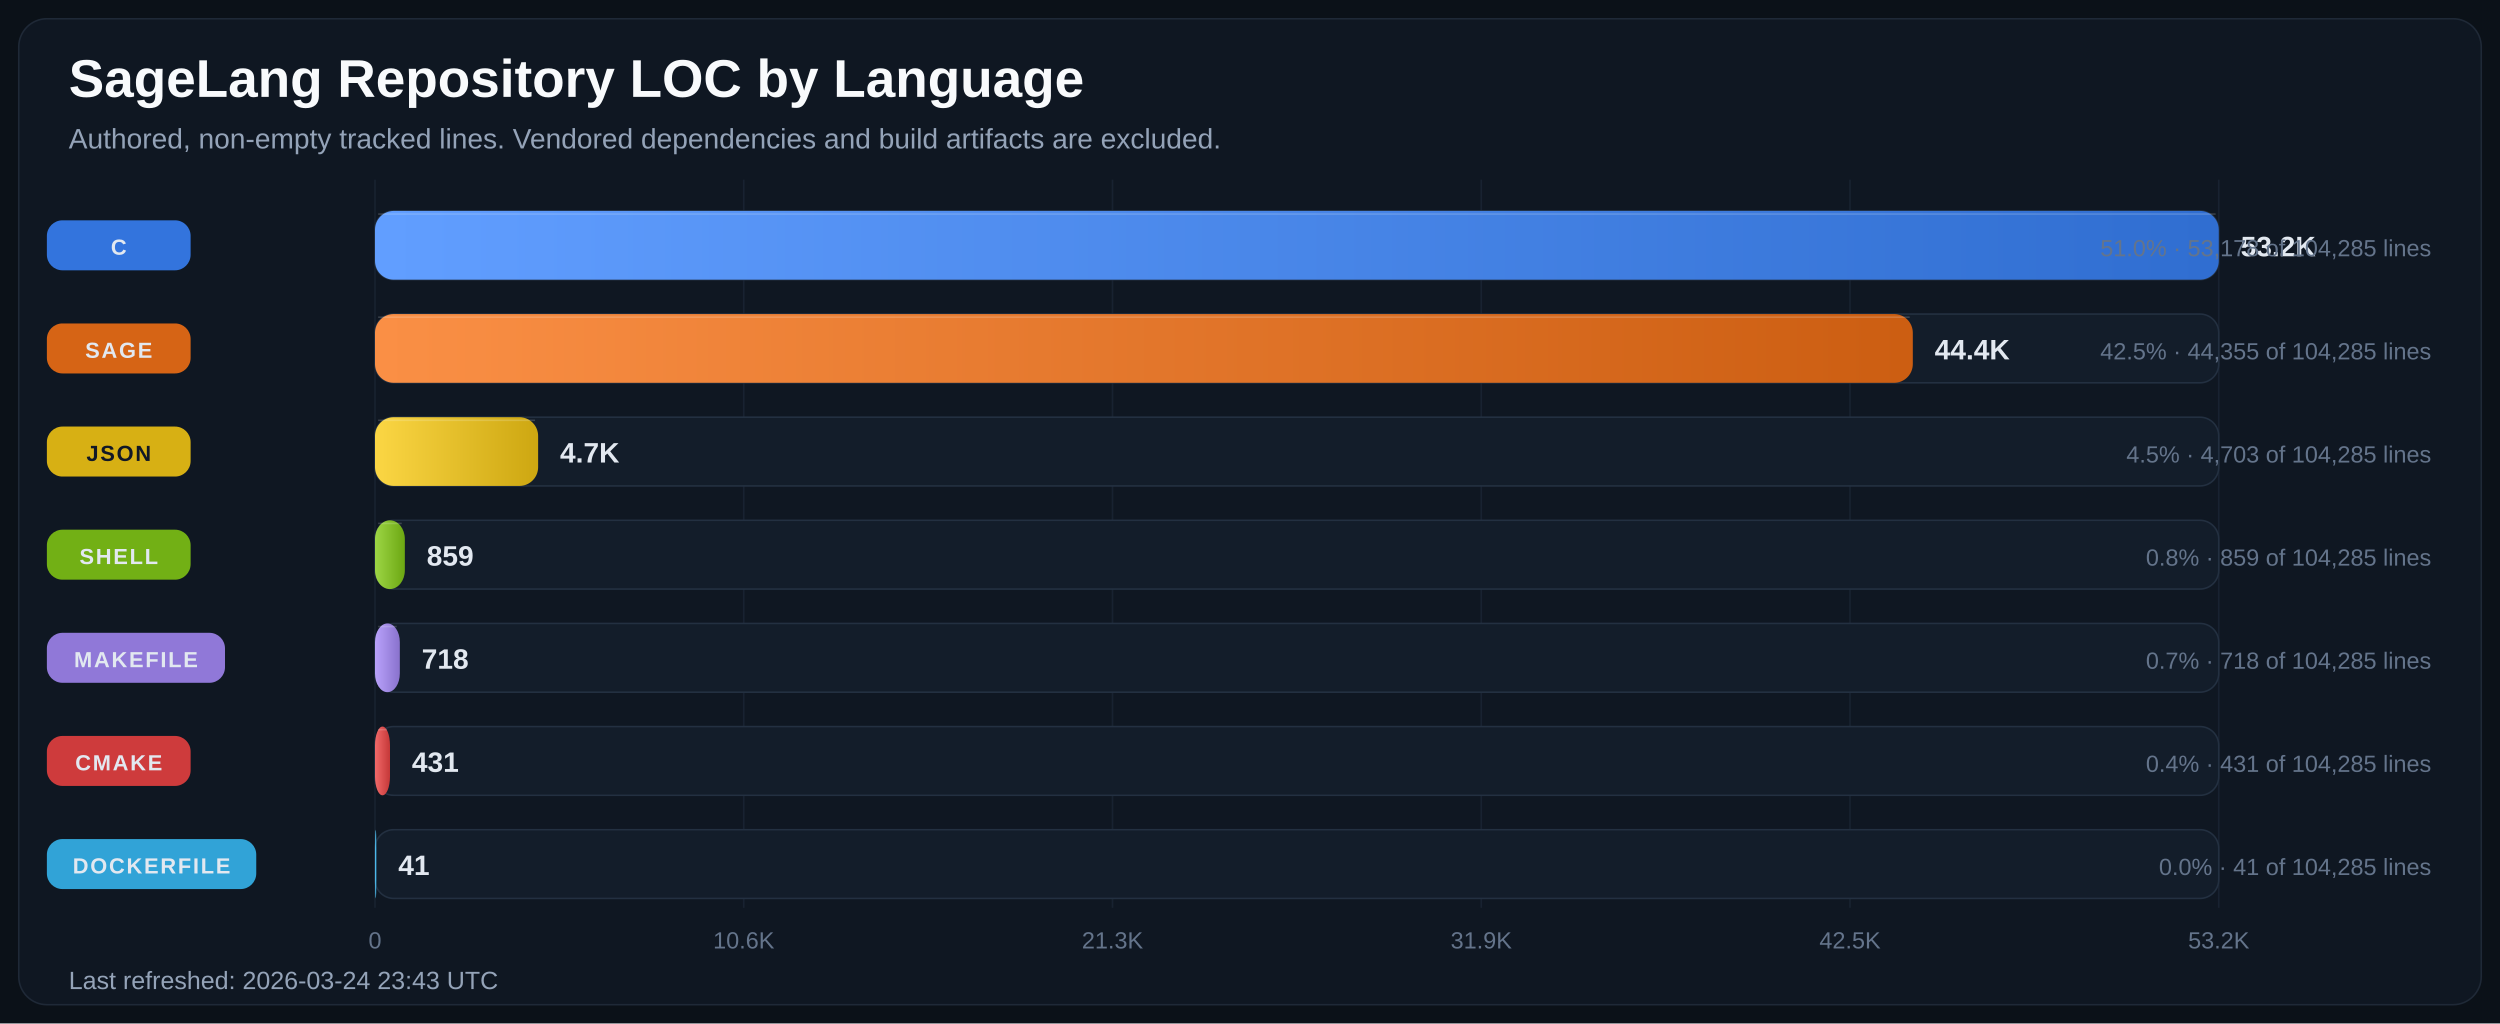
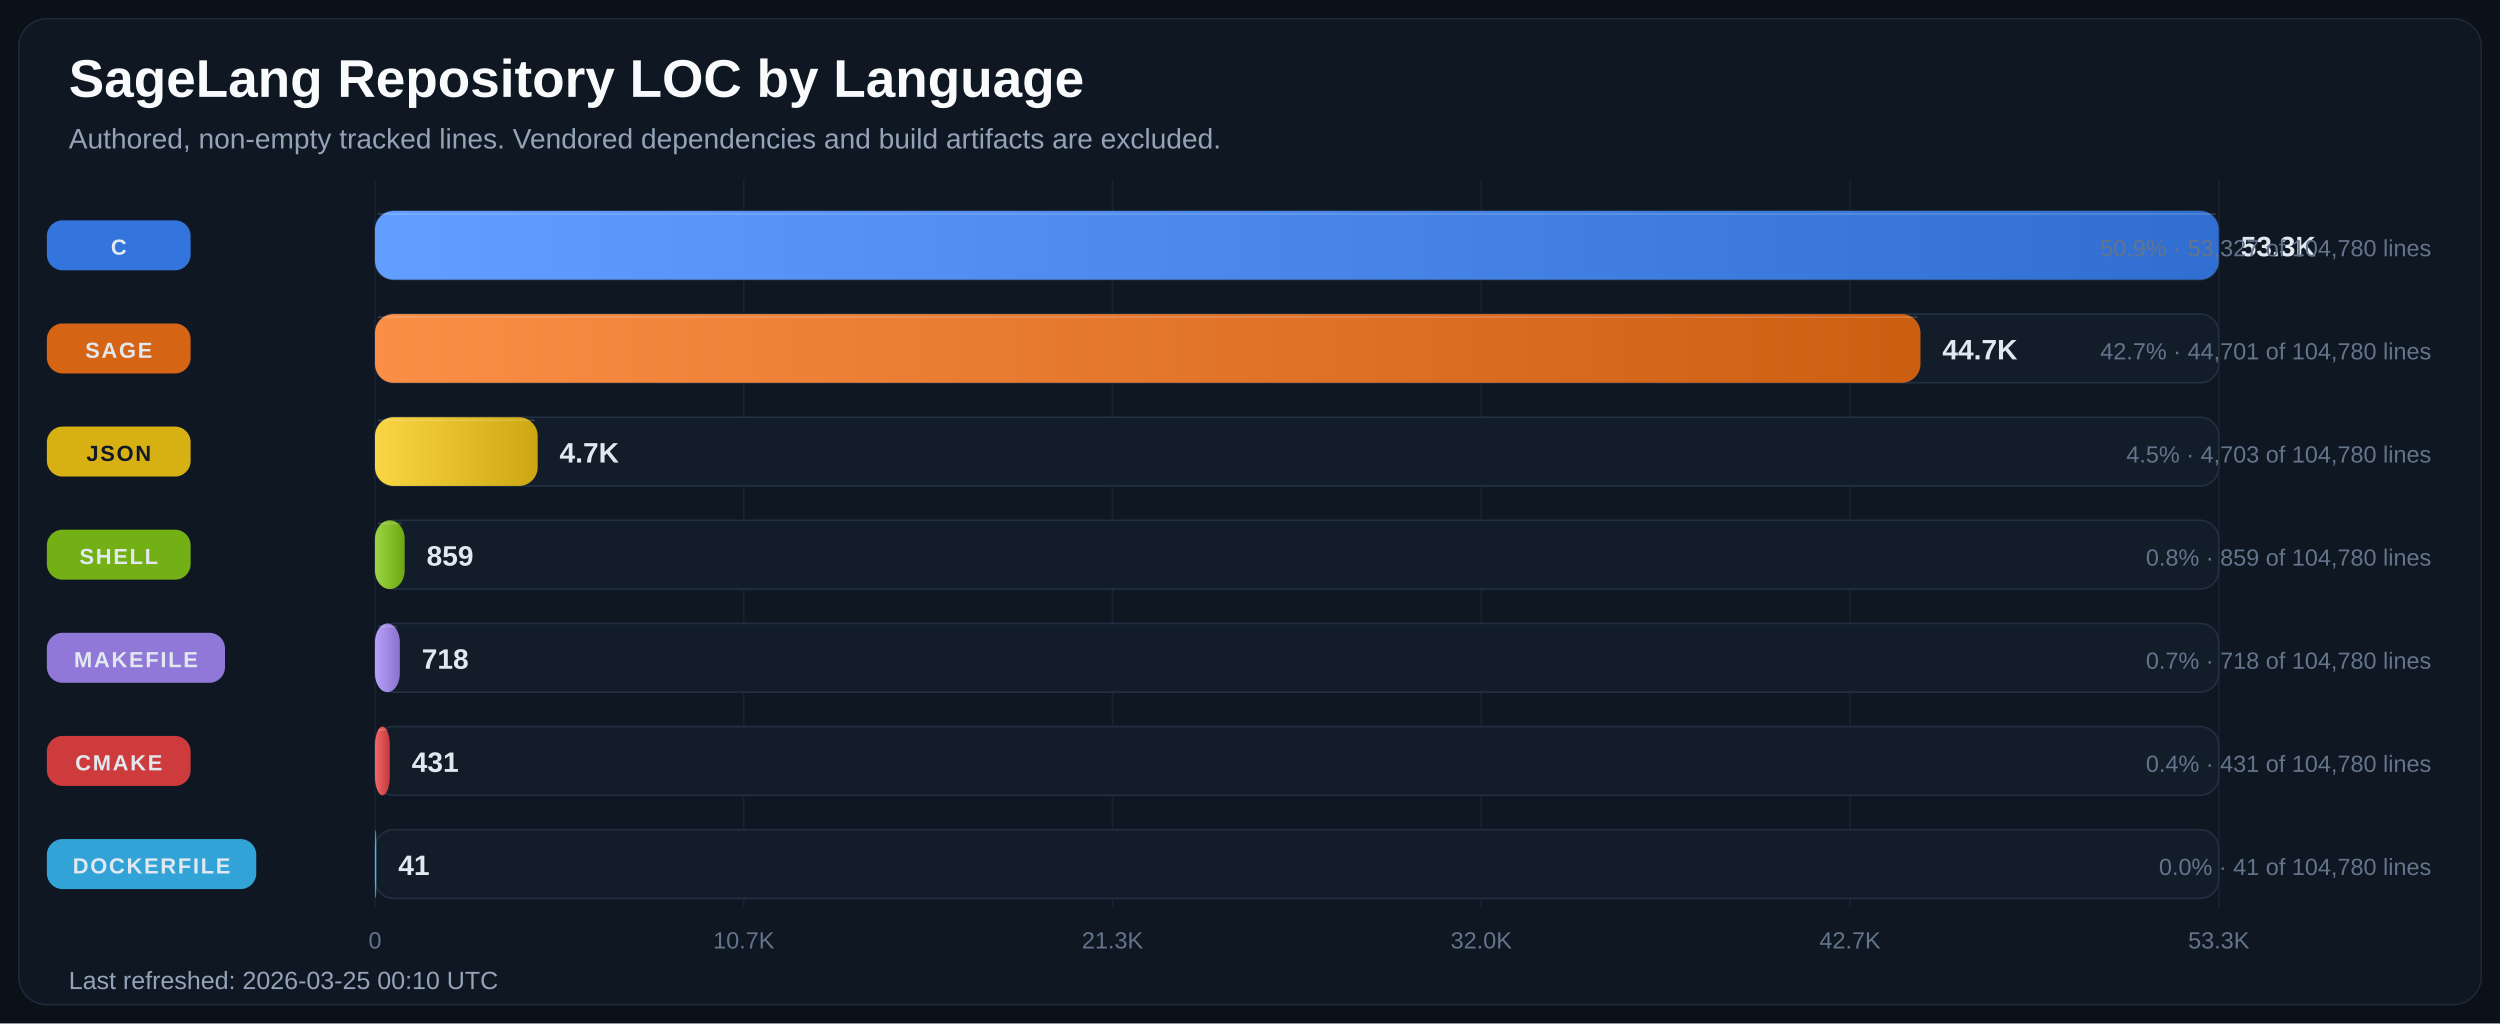
<svg xmlns="http://www.w3.org/2000/svg" width="1600" height="655" viewBox="0 0 1600 655" role="img" aria-labelledby="title desc">
  <defs>
    <linearGradient id="bar-gradient-0" x1="0%" y1="0%" x2="100%" y2="0%">
      <stop offset="0%" stop-color="#619EFF" />
      <stop offset="100%" stop-color="#306ED1" />
    </linearGradient>
    <linearGradient id="bar-gradient-1" x1="0%" y1="0%" x2="100%" y2="0%">
      <stop offset="0%" stop-color="#FA8F45" />
      <stop offset="100%" stop-color="#CC5E12" />
    </linearGradient>
    <linearGradient id="bar-gradient-2" x1="0%" y1="0%" x2="100%" y2="0%">
      <stop offset="0%" stop-color="#FBD644" />
      <stop offset="100%" stop-color="#CDA711" />
    </linearGradient>
    <linearGradient id="bar-gradient-3" x1="0%" y1="0%" x2="100%" y2="0%">
      <stop offset="0%" stop-color="#9DD645" />
      <stop offset="100%" stop-color="#6CA712" />
    </linearGradient>
    <linearGradient id="bar-gradient-4" x1="0%" y1="0%" x2="100%" y2="0%">
      <stop offset="0%" stop-color="#B9A2FB" />
      <stop offset="100%" stop-color="#8972CD" />
    </linearGradient>
    <linearGradient id="bar-gradient-5" x1="0%" y1="0%" x2="100%" y2="0%">
      <stop offset="0%" stop-color="#F26969" />
      <stop offset="100%" stop-color="#C43838" />
    </linearGradient>
    <linearGradient id="bar-gradient-6" x1="0%" y1="0%" x2="100%" y2="0%">
      <stop offset="0%" stop-color="#60CAF9" />
      <stop offset="100%" stop-color="#2E9BCB" />
    </linearGradient>
  </defs>
  <rect width="100%" height="100%" fill="#0B1118" />
  <rect x="12" y="12" width="1576" height="631" rx="18" fill="#0F1722" stroke="#1F2937" />
  <text x="44" y="62" fill="#F8FAFC" font-size="34" font-family="Segoe UI, Arial, sans-serif" font-weight="700">SageLang Repository LOC by Language</text>
  <text x="44" y="95" fill="#94A3B8" font-size="18" font-family="Segoe UI, Arial, sans-serif">Authored, non-empty tracked lines. Vendored dependencies and build artifacts are excluded.</text>
  <line x1="240.0" y1="115" x2="240.0" y2="581" stroke="#182231" stroke-width="1" />
  <text x="240.0" y="607" text-anchor="middle" fill="#64748B" font-size="15" font-family="Segoe UI, Arial, sans-serif">0</text>
  <line x1="476.0" y1="115" x2="476.0" y2="581" stroke="#182231" stroke-width="1" />
-   <text x="476.0" y="607" text-anchor="middle" fill="#64748B" font-size="15" font-family="Segoe UI, Arial, sans-serif">10.6K</text>
+   <text x="476.0" y="607" text-anchor="middle" fill="#64748B" font-size="15" font-family="Segoe UI, Arial, sans-serif">10.7K</text>
  <line x1="712.0" y1="115" x2="712.0" y2="581" stroke="#182231" stroke-width="1" />
  <text x="712.0" y="607" text-anchor="middle" fill="#64748B" font-size="15" font-family="Segoe UI, Arial, sans-serif">21.3K</text>
  <line x1="948.0" y1="115" x2="948.0" y2="581" stroke="#182231" stroke-width="1" />
-   <text x="948.0" y="607" text-anchor="middle" fill="#64748B" font-size="15" font-family="Segoe UI, Arial, sans-serif">31.9K</text>
+   <text x="948.0" y="607" text-anchor="middle" fill="#64748B" font-size="15" font-family="Segoe UI, Arial, sans-serif">32.0K</text>
  <line x1="1184.0" y1="115" x2="1184.0" y2="581" stroke="#182231" stroke-width="1" />
-   <text x="1184.0" y="607" text-anchor="middle" fill="#64748B" font-size="15" font-family="Segoe UI, Arial, sans-serif">42.5K</text>
+   <text x="1184.0" y="607" text-anchor="middle" fill="#64748B" font-size="15" font-family="Segoe UI, Arial, sans-serif">42.7K</text>
  <line x1="1420.0" y1="115" x2="1420.0" y2="581" stroke="#182231" stroke-width="1" />
-   <text x="1420.0" y="607" text-anchor="middle" fill="#64748B" font-size="15" font-family="Segoe UI, Arial, sans-serif">53.2K</text>
+   <text x="1420.0" y="607" text-anchor="middle" fill="#64748B" font-size="15" font-family="Segoe UI, Arial, sans-serif">53.3K</text>
  <rect x="30" y="141.0" width="92" height="32" rx="10" fill="#3479E6" opacity="0.95" />
  <text x="76.0" y="163.0" text-anchor="middle" fill="#E2E8F0" font-size="14" font-family="Segoe UI, Arial, sans-serif" font-weight="700" letter-spacing="1.1">C</text>
  <rect x="240" y="135" width="1180" height="44" rx="12" fill="#131D2A" stroke="#233041" />
  <rect x="240" y="135" width="1180.0" height="44" rx="12" fill="url(#bar-gradient-0)" />
  <line x1="242.0" y1="137.0" x2="1418.0" y2="137.0" stroke="#F8FAFC" stroke-opacity="0.18" />
-   <text x="1434.0" y="164.0" fill="#E2E8F0" font-size="18" font-family="Segoe UI, Arial, sans-serif" font-weight="700">53.2K</text>
-   <text x="1556" y="164.0" text-anchor="end" fill="#64748B" font-size="15" font-family="Segoe UI, Arial, sans-serif">51.0% · 53,178 of 104,285 lines</text>
+   <text x="1434.0" y="164.0" fill="#E2E8F0" font-size="18" font-family="Segoe UI, Arial, sans-serif" font-weight="700">53.3K</text>
+   <text x="1556" y="164.0" text-anchor="end" fill="#64748B" font-size="15" font-family="Segoe UI, Arial, sans-serif">50.9% · 53,327 of 104,780 lines</text>
  <rect x="30" y="207.0" width="92" height="32" rx="10" fill="#E06814" opacity="0.95" />
  <text x="76.0" y="229.0" text-anchor="middle" fill="#E2E8F0" font-size="14" font-family="Segoe UI, Arial, sans-serif" font-weight="700" letter-spacing="1.1">SAGE</text>
  <rect x="240" y="201" width="1180" height="44" rx="12" fill="#131D2A" stroke="#233041" />
-   <rect x="240" y="201" width="984.2" height="44" rx="12" fill="url(#bar-gradient-1)" />
-   <line x1="242.0" y1="203.0" x2="1222.2" y2="203.0" stroke="#F8FAFC" stroke-opacity="0.18" />
-   <text x="1238.2" y="230.0" fill="#E2E8F0" font-size="18" font-family="Segoe UI, Arial, sans-serif" font-weight="700">44.4K</text>
-   <text x="1556" y="230.0" text-anchor="end" fill="#64748B" font-size="15" font-family="Segoe UI, Arial, sans-serif">42.5% · 44,355 of 104,285 lines</text>
+   <rect x="240" y="201" width="989.1" height="44" rx="12" fill="url(#bar-gradient-1)" />
+   <line x1="242.0" y1="203.0" x2="1227.1" y2="203.0" stroke="#F8FAFC" stroke-opacity="0.18" />
+   <text x="1243.1" y="230.0" fill="#E2E8F0" font-size="18" font-family="Segoe UI, Arial, sans-serif" font-weight="700">44.7K</text>
+   <text x="1556" y="230.0" text-anchor="end" fill="#64748B" font-size="15" font-family="Segoe UI, Arial, sans-serif">42.7% · 44,701 of 104,780 lines</text>
  <rect x="30" y="273.0" width="92" height="32" rx="10" fill="#E1B813" opacity="0.95" />
  <text x="76.0" y="295.0" text-anchor="middle" fill="#111827" font-size="14" font-family="Segoe UI, Arial, sans-serif" font-weight="700" letter-spacing="1.1">JSON</text>
  <rect x="240" y="267" width="1180" height="44" rx="12" fill="#131D2A" stroke="#233041" />
-   <rect x="240" y="267" width="104.4" height="44" rx="12" fill="url(#bar-gradient-2)" />
-   <line x1="242.0" y1="269.0" x2="342.4" y2="269.0" stroke="#F8FAFC" stroke-opacity="0.18" />
-   <text x="358.4" y="296.0" fill="#E2E8F0" font-size="18" font-family="Segoe UI, Arial, sans-serif" font-weight="700">4.7K</text>
-   <text x="1556" y="296.0" text-anchor="end" fill="#64748B" font-size="15" font-family="Segoe UI, Arial, sans-serif">4.5% · 4,703 of 104,285 lines</text>
+   <rect x="240" y="267" width="104.1" height="44" rx="12" fill="url(#bar-gradient-2)" />
+   <line x1="242.0" y1="269.0" x2="342.1" y2="269.0" stroke="#F8FAFC" stroke-opacity="0.18" />
+   <text x="358.1" y="296.0" fill="#E2E8F0" font-size="18" font-family="Segoe UI, Arial, sans-serif" font-weight="700">4.7K</text>
+   <text x="1556" y="296.0" text-anchor="end" fill="#64748B" font-size="15" font-family="Segoe UI, Arial, sans-serif">4.5% · 4,703 of 104,780 lines</text>
  <rect x="30" y="339.0" width="92" height="32" rx="10" fill="#77B814" opacity="0.95" />
  <text x="76.0" y="361.0" text-anchor="middle" fill="#E2E8F0" font-size="14" font-family="Segoe UI, Arial, sans-serif" font-weight="700" letter-spacing="1.1">SHELL</text>
  <rect x="240" y="333" width="1180" height="44" rx="12" fill="#131D2A" stroke="#233041" />
-   <rect x="240" y="333" width="19.1" height="44" rx="12" fill="url(#bar-gradient-3)" />
-   <line x1="242.0" y1="335.0" x2="257.1" y2="335.0" stroke="#F8FAFC" stroke-opacity="0.18" />
-   <text x="273.1" y="362.0" fill="#E2E8F0" font-size="18" font-family="Segoe UI, Arial, sans-serif" font-weight="700">859</text>
-   <text x="1556" y="362.0" text-anchor="end" fill="#64748B" font-size="15" font-family="Segoe UI, Arial, sans-serif">0.8% · 859 of 104,285 lines</text>
+   <rect x="240" y="333" width="19.0" height="44" rx="12" fill="url(#bar-gradient-3)" />
+   <line x1="242.0" y1="335.0" x2="257.0" y2="335.0" stroke="#F8FAFC" stroke-opacity="0.18" />
+   <text x="273.0" y="362.0" fill="#E2E8F0" font-size="18" font-family="Segoe UI, Arial, sans-serif" font-weight="700">859</text>
+   <text x="1556" y="362.0" text-anchor="end" fill="#64748B" font-size="15" font-family="Segoe UI, Arial, sans-serif">0.8% · 859 of 104,780 lines</text>
  <rect x="30" y="405.0" width="114" height="32" rx="10" fill="#967DE1" opacity="0.95" />
  <text x="87.0" y="427.0" text-anchor="middle" fill="#E2E8F0" font-size="14" font-family="Segoe UI, Arial, sans-serif" font-weight="700" letter-spacing="1.1">MAKEFILE</text>
  <rect x="240" y="399" width="1180" height="44" rx="12" fill="#131D2A" stroke="#233041" />
  <rect x="240" y="399" width="15.9" height="44" rx="12" fill="url(#bar-gradient-4)" />
  <line x1="242.0" y1="401.0" x2="253.9" y2="401.0" stroke="#F8FAFC" stroke-opacity="0.18" />
  <text x="269.9" y="428.0" fill="#E2E8F0" font-size="18" font-family="Segoe UI, Arial, sans-serif" font-weight="700">718</text>
-   <text x="1556" y="428.0" text-anchor="end" fill="#64748B" font-size="15" font-family="Segoe UI, Arial, sans-serif">0.7% · 718 of 104,285 lines</text>
+   <text x="1556" y="428.0" text-anchor="end" fill="#64748B" font-size="15" font-family="Segoe UI, Arial, sans-serif">0.7% · 718 of 104,780 lines</text>
  <rect x="30" y="471.0" width="92" height="32" rx="10" fill="#D73D3D" opacity="0.95" />
  <text x="76.0" y="493.0" text-anchor="middle" fill="#E2E8F0" font-size="14" font-family="Segoe UI, Arial, sans-serif" font-weight="700" letter-spacing="1.1">CMAKE</text>
  <rect x="240" y="465" width="1180" height="44" rx="12" fill="#131D2A" stroke="#233041" />
-   <rect x="240" y="465" width="9.6" height="44" rx="12" fill="url(#bar-gradient-5)" />
-   <line x1="242.0" y1="467.0" x2="247.6" y2="467.0" stroke="#F8FAFC" stroke-opacity="0.18" />
-   <text x="263.6" y="494.0" fill="#E2E8F0" font-size="18" font-family="Segoe UI, Arial, sans-serif" font-weight="700">431</text>
-   <text x="1556" y="494.0" text-anchor="end" fill="#64748B" font-size="15" font-family="Segoe UI, Arial, sans-serif">0.4% · 431 of 104,285 lines</text>
+   <rect x="240" y="465" width="9.5" height="44" rx="12" fill="url(#bar-gradient-5)" />
+   <line x1="242.0" y1="467.0" x2="247.5" y2="467.0" stroke="#F8FAFC" stroke-opacity="0.18" />
+   <text x="263.5" y="494.0" fill="#E2E8F0" font-size="18" font-family="Segoe UI, Arial, sans-serif" font-weight="700">431</text>
+   <text x="1556" y="494.0" text-anchor="end" fill="#64748B" font-size="15" font-family="Segoe UI, Arial, sans-serif">0.4% · 431 of 104,780 lines</text>
  <rect x="30" y="537.0" width="134" height="32" rx="10" fill="#32AADF" opacity="0.95" />
  <text x="97.0" y="559.0" text-anchor="middle" fill="#E2E8F0" font-size="14" font-family="Segoe UI, Arial, sans-serif" font-weight="700" letter-spacing="1.1">DOCKERFILE</text>
  <rect x="240" y="531" width="1180" height="44" rx="12" fill="#131D2A" stroke="#233041" />
  <rect x="240" y="531" width="0.9" height="44" rx="12" fill="url(#bar-gradient-6)" />
  <line x1="242.0" y1="533.0" x2="242.0" y2="533.0" stroke="#F8FAFC" stroke-opacity="0.18" />
  <text x="254.9" y="560.0" fill="#E2E8F0" font-size="18" font-family="Segoe UI, Arial, sans-serif" font-weight="700">41</text>
-   <text x="1556" y="560.0" text-anchor="end" fill="#64748B" font-size="15" font-family="Segoe UI, Arial, sans-serif">0.0% · 41 of 104,285 lines</text>
-   <text x="44" y="633" fill="#94A3B8" font-size="16" font-family="Segoe UI, Arial, sans-serif">Last refreshed: 2026-03-24 23:43 UTC</text>
+   <text x="1556" y="560.0" text-anchor="end" fill="#64748B" font-size="15" font-family="Segoe UI, Arial, sans-serif">0.0% · 41 of 104,780 lines</text>
+   <text x="44" y="633" fill="#94A3B8" font-size="16" font-family="Segoe UI, Arial, sans-serif">Last refreshed: 2026-03-25 00:10 UTC</text>
</svg>
